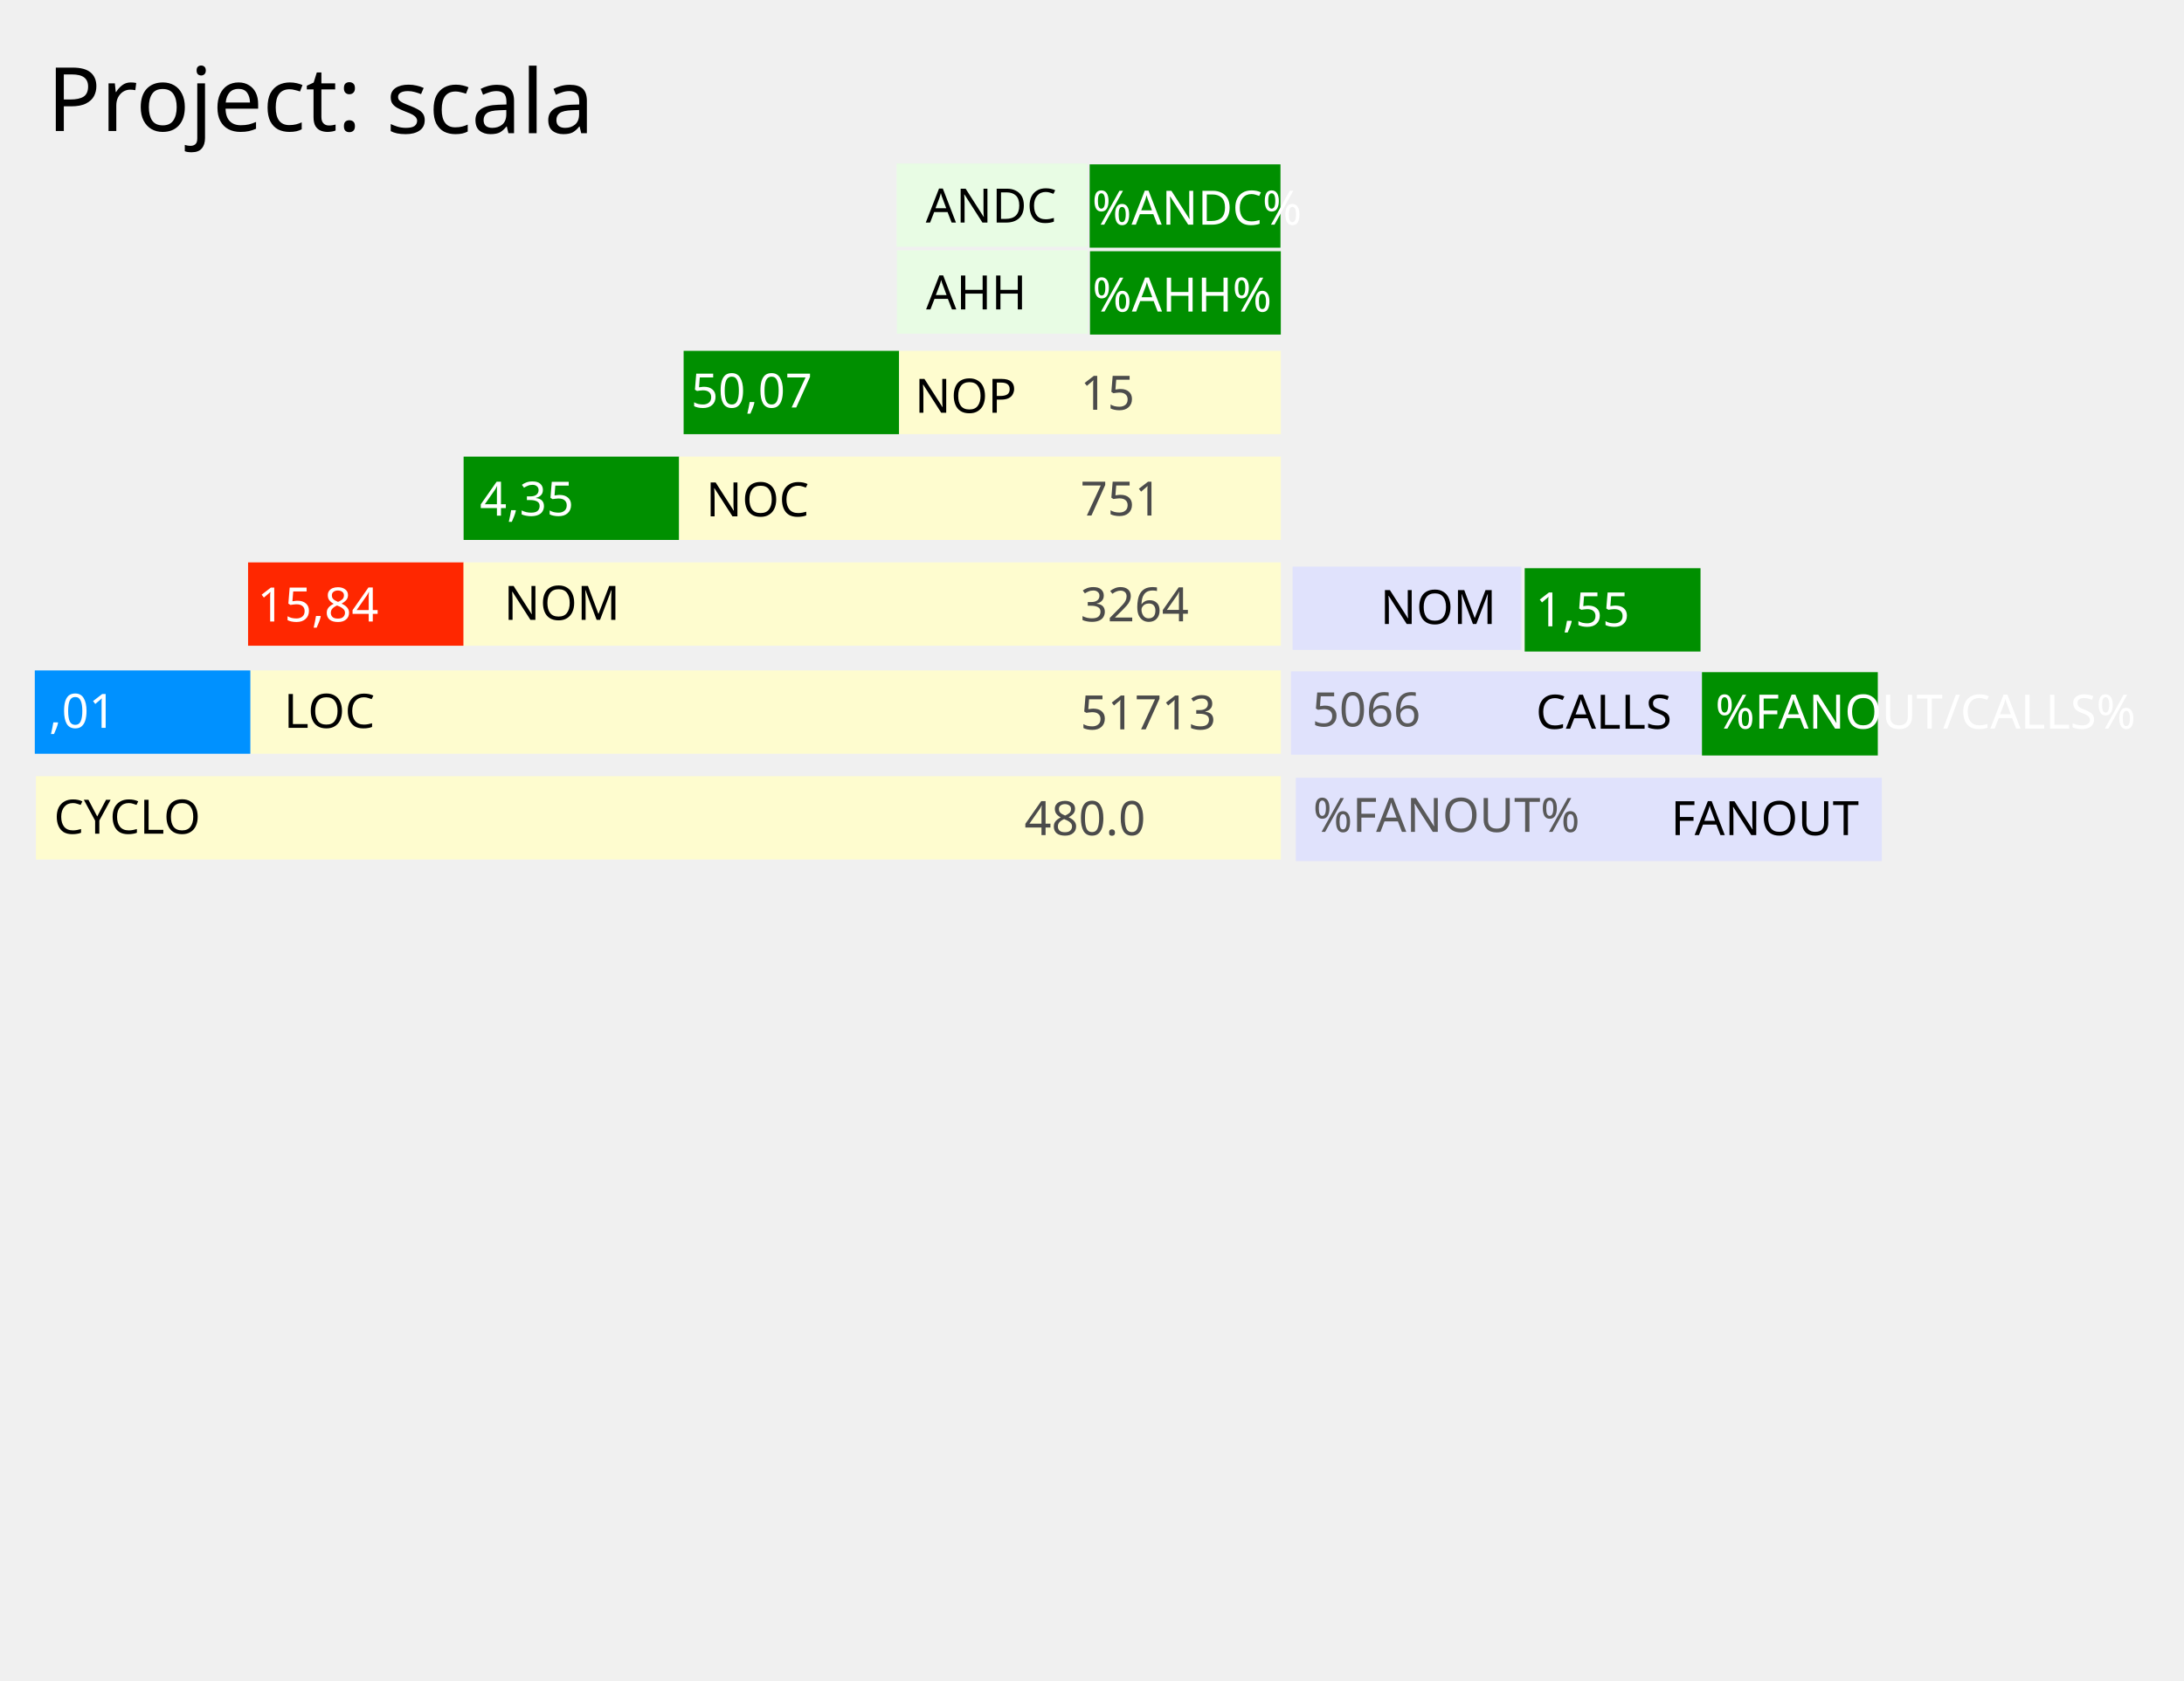
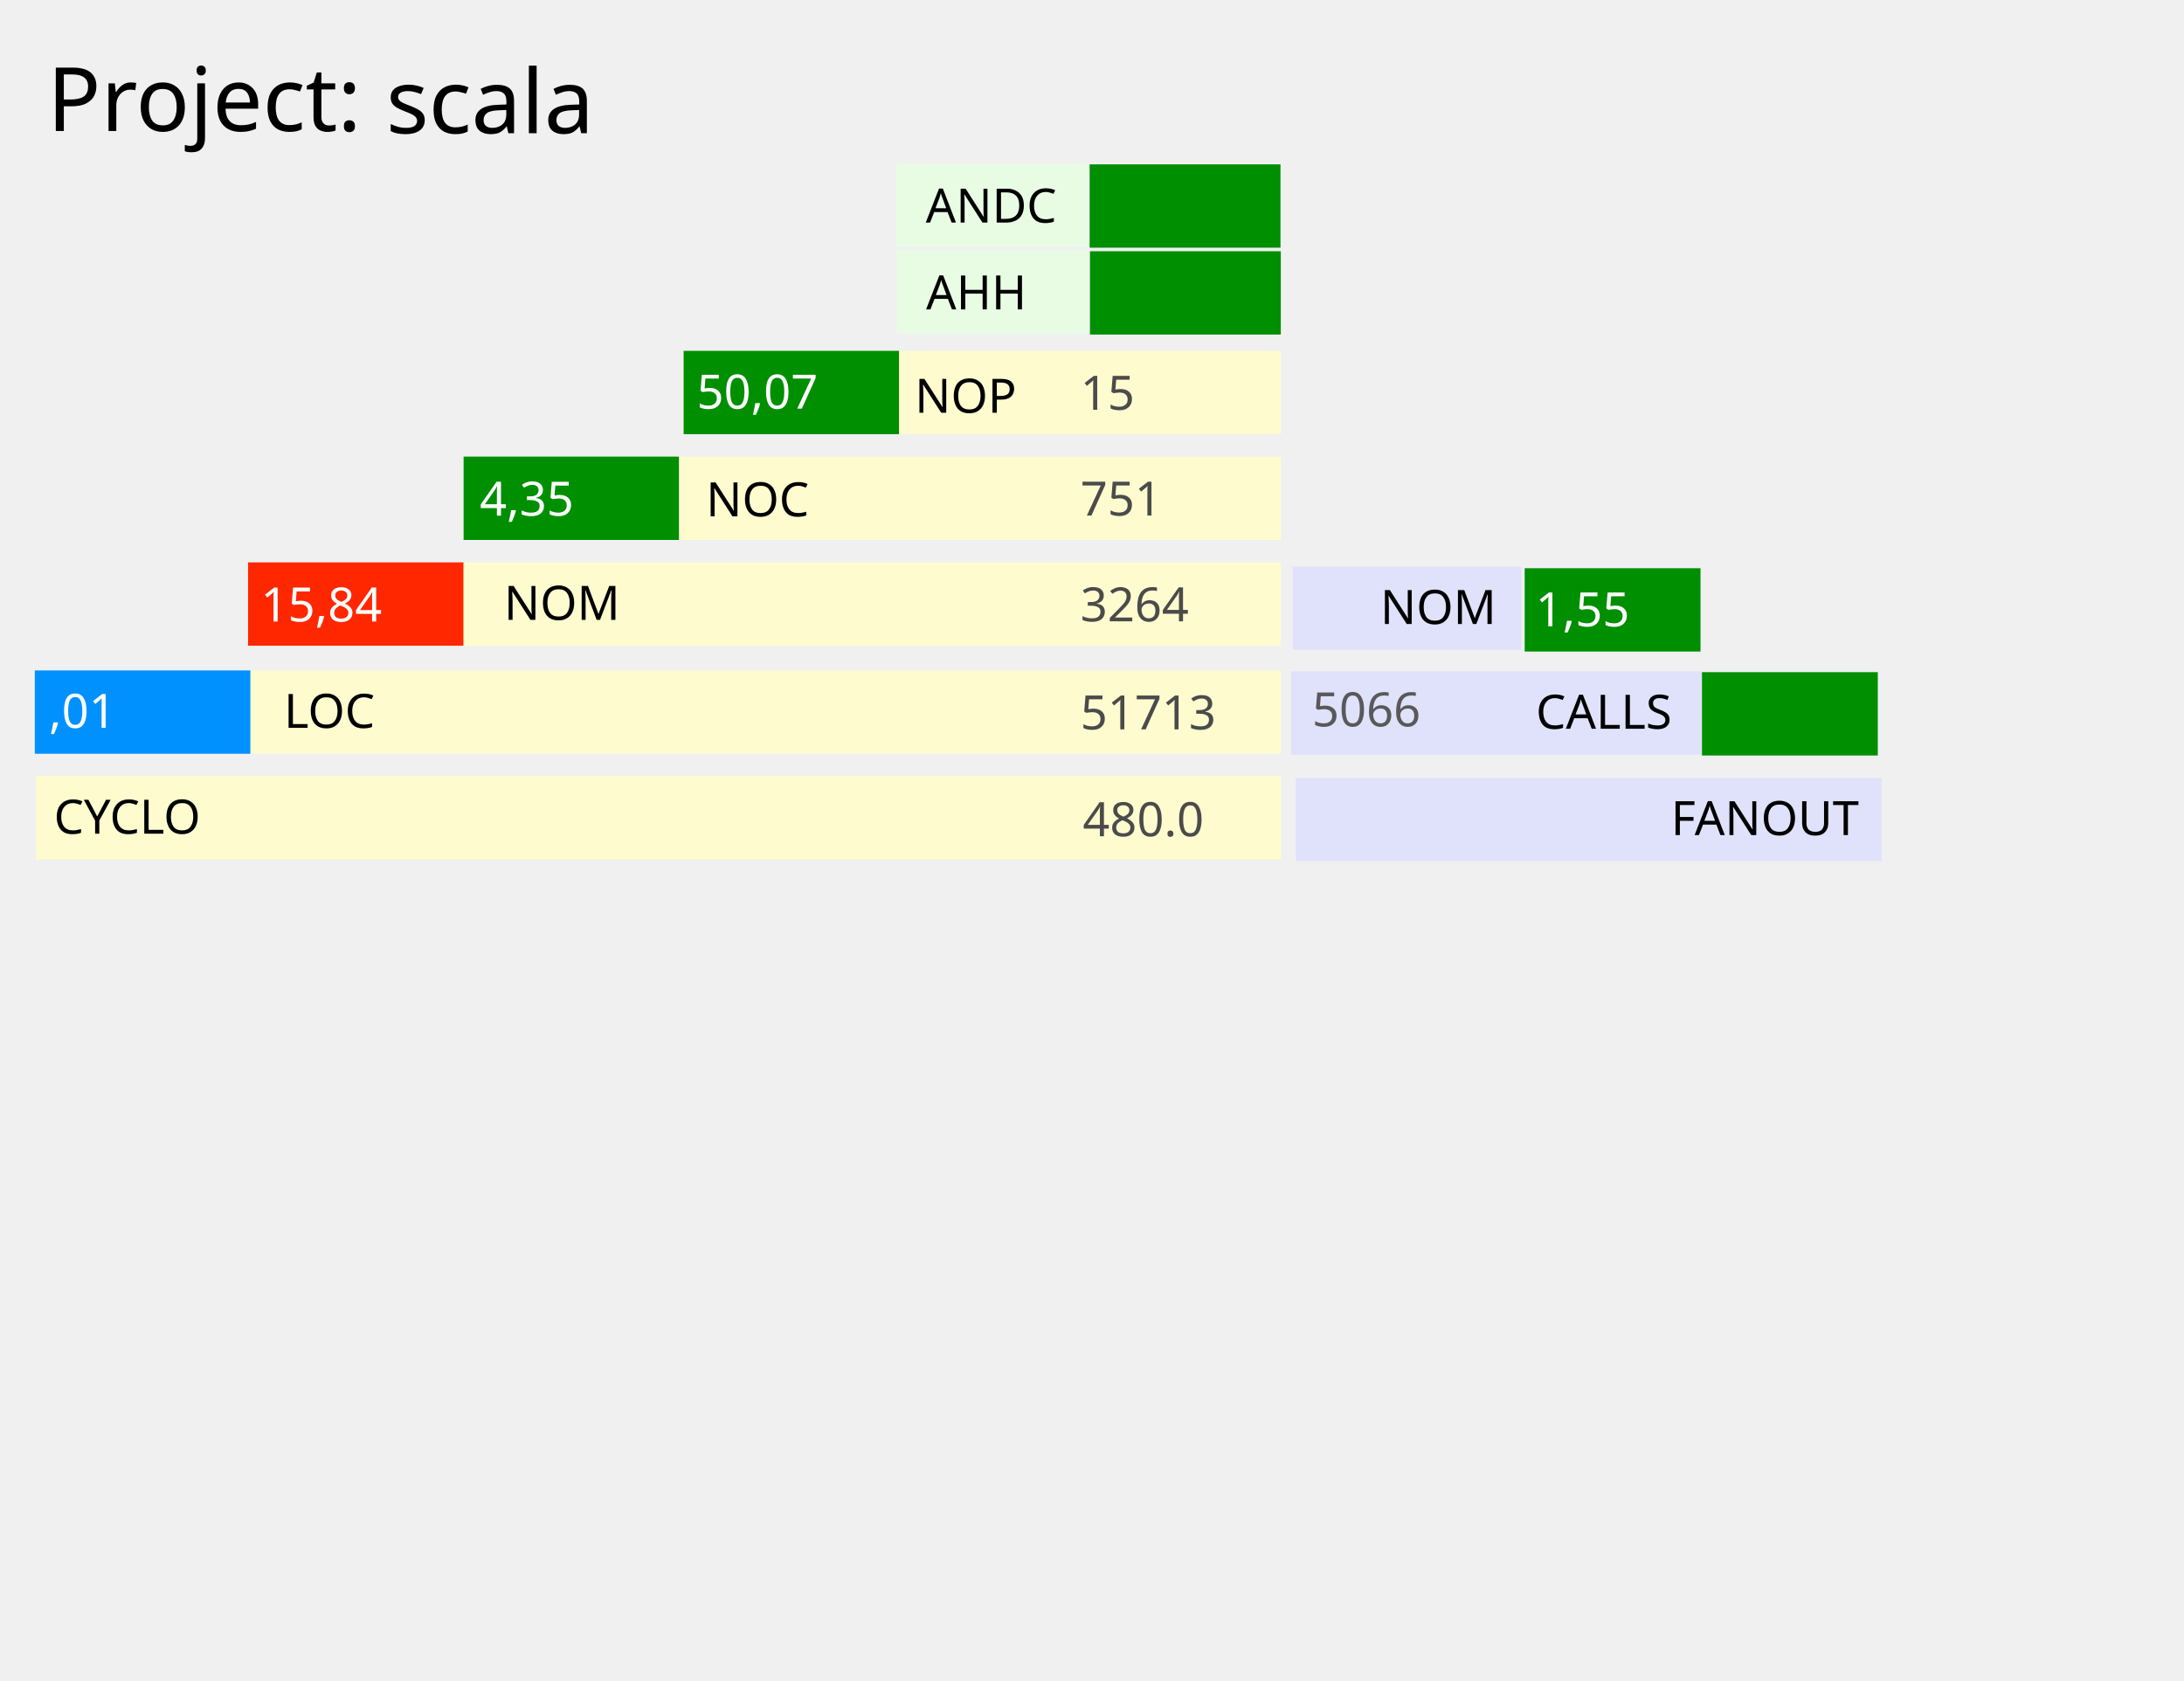
<svg xmlns="http://www.w3.org/2000/svg" xmlns:xlink="http://www.w3.org/1999/xlink" height="200mm" id="svg8" version="1.1" viewBox="0 0 260 200" width="260mm">
  <defs id="defs2">
    <linearGradient id="linearGradient840">
      <stop id="stop836" offset="0" style="stop-color:#000000;stop-opacity:1;" />
      <stop id="stop838" offset="1" style="stop-color:#000000;stop-opacity:0;" />
    </linearGradient>
    <linearGradient gradientUnits="userSpaceOnUse" id="linearGradient842" x1="33.221" x2="113.455" xlink:href="#linearGradient840" y1="-139.545" y2="-139.545" />
  </defs>
  <g id="layer1" transform="translate(0,-97)">
    <rect height="9.919" id="rect826" style="fill:#008f00;fill-opacity:1;stroke:none;stroke-width:0.14;stroke-miterlimit:4;stroke-dasharray:none;stroke-opacity:1" width="25.658" x="81.384" y="138.762" />
    <rect height="9.919" id="rect826-1" style="fill:#fefccf;fill-opacity:1;stroke:none;stroke-width:0.186;stroke-miterlimit:4;stroke-dasharray:none;stroke-opacity:1" width="45.436" x="107.041" y="138.762" />
    <text id="text1141" style="font-style:normal;font-weight:normal;font-size:10.583px;line-height:1.25;font-family:sans-serif;letter-spacing:0px;word-spacing:0px;fill:#000000;fill-opacity:1;stroke:none;stroke-width:0.265" x="108.912" xml:space="preserve" y="146.135">
      <tspan id="tspan1139" style="stroke-width:0.265" x="108.912" y="146.135">
        <tspan id="tspan1137" style="font-size:5.644px;fill:#000000;fill-opacity:1;stroke-width:0.265" x="108.912" y="146.135">NOP</tspan>
      </tspan>
    </text>
    <text id="text1115" style="font-style:normal;font-weight:normal;font-size:10.583px;line-height:1.25;font-family:sans-serif;letter-spacing:0px;word-spacing:0px;fill:#4b4b4b;fill-opacity:1;stroke:none;stroke-width:0.265" x="128.623" xml:space="preserve" y="145.776">
      <tspan id="tspan1113" style="fill:#4b4b4b;fill-opacity:1;stroke-width:0.265" x="128.623" y="145.776">
        <tspan id="tspan1111" style="font-size:5.644px;fill:#4b4b4b;fill-opacity:1;stroke-width:0.265" x="128.623" y="145.776">15</tspan>
      </tspan>
    </text>
    <rect height="9.919" id="rect826-2" style="fill:#008f00;fill-opacity:1;stroke:none;stroke-width:0.14;stroke-miterlimit:4;stroke-dasharray:none;stroke-opacity:1" width="25.658" x="55.191" y="151.353" />
    <rect height="9.919" id="rect826-1-8" style="fill:#fefccf;fill-opacity:1;stroke:none;stroke-width:0.234;stroke-miterlimit:4;stroke-dasharray:none;stroke-opacity:1" width="71.628" x="80.849" y="151.353" />
    <text id="text1129" style="font-style:normal;font-weight:normal;font-size:10.583px;line-height:1.25;font-family:sans-serif;letter-spacing:0px;word-spacing:0px;fill:#000000;fill-opacity:1;stroke:none;stroke-width:0.265" x="84.056" xml:space="preserve" y="158.459">
      <tspan id="tspan1127" style="stroke-width:0.265" x="84.056" y="158.459">
        <tspan id="tspan1123" style="font-size:5.644px;fill:#000000;fill-opacity:1;stroke-width:0.265" x="84.056" y="158.459">NOC</tspan>
        <tspan dx="0" id="tspan1125" style="font-size:5.644px;fill:#000000;fill-opacity:1;stroke-width:0.265" x="96.668" y="158.459" />
      </tspan>
    </text>
    <text id="text1135" style="font-style:normal;font-weight:normal;font-size:10.583px;line-height:1.25;font-family:sans-serif;letter-spacing:0px;word-spacing:0px;fill:#4b4b4b;fill-opacity:1;stroke:none;stroke-width:0.265" x="128.623" xml:space="preserve" y="158.367">
      <tspan id="tspan1133" style="fill:#4b4b4b;fill-opacity:1;stroke-width:0.265" x="128.623" y="158.367">
        <tspan id="tspan1131" style="font-size:5.644px;fill:#4b4b4b;fill-opacity:1;stroke-width:0.265" x="128.623" y="158.367">751</tspan>
      </tspan>
    </text>
-     <text id="text1177" style="font-style:normal;font-weight:normal;font-size:10.583px;line-height:1.25;font-family:sans-serif;letter-spacing:0px;word-spacing:0px;fill:#ffffff;fill-opacity:1;stroke:none;stroke-width:0.265" x="82.276" xml:space="preserve" y="145.508">
-       <tspan id="tspan1175" style="stroke-width:0.265" x="82.276" y="145.508">
-         <tspan id="tspan1173" style="font-size:5.644px;fill:#ffffff;fill-opacity:1;stroke-width:0.265" x="82.276" y="145.508">50,07</tspan>
+     <text id="text1177" style="font-style:normal;font-weight:normal;font-size:10.583px;line-height:1.25;font-family:sans-serif;letter-spacing:0px;word-spacing:0px;fill:#ffffff;fill-opacity:1;stroke:none;stroke-width:0.265" x="82.944" xml:space="preserve" y="145.642">
+       <tspan id="tspan1175" style="stroke-width:0.265" x="82.944" y="145.642">
+         <tspan id="tspan1173" style="font-size:5.644px;fill:#ffffff;fill-opacity:1;stroke-width:0.265" x="82.944" y="145.642">50,07</tspan>
      </tspan>
    </text>
    <text id="text1121" style="font-style:normal;font-weight:normal;font-size:10.583px;line-height:1.25;font-family:sans-serif;letter-spacing:0px;word-spacing:0px;fill:#ffffff;fill-opacity:1;stroke:none;stroke-width:0.265" x="57.11" xml:space="preserve" y="158.383">
      <tspan id="tspan1119" style="stroke-width:0.265" x="57.11" y="158.383">
        <tspan id="tspan1117" style="font-size:5.644px;fill:#ffffff;fill-opacity:1;stroke-width:0.265" x="57.11" y="158.383">4,35</tspan>
      </tspan>
    </text>
    <rect height="9.919" id="rect826-2-8" style="fill:#ff2700;fill-opacity:1;stroke:none;stroke-width:0.14;stroke-miterlimit:4;stroke-dasharray:none;stroke-opacity:1" width="25.658" x="29.533" y="163.944" />
    <rect height="9.919" id="rect826-1-8-9" style="fill:#fefccf;fill-opacity:1;stroke:none;stroke-width:0.272;stroke-miterlimit:4;stroke-dasharray:none;stroke-opacity:1" width="97.286" x="55.191" y="163.944" />
    <text id="text1159" style="font-style:normal;font-weight:normal;font-size:10.583px;line-height:1.25;font-family:sans-serif;letter-spacing:0px;word-spacing:0px;fill:#000000;fill-opacity:1;stroke:none;stroke-width:0.265" x="60.002" xml:space="preserve" y="170.783">
      <tspan id="tspan1157" style="stroke-width:0.265" x="60.002" y="170.783">
        <tspan id="tspan1155" style="font-size:5.644px;fill:#000000;fill-opacity:1;stroke-width:0.265" x="60.002" y="170.783">NOM</tspan>
      </tspan>
    </text>
    <text id="text1171" style="font-style:normal;font-weight:normal;font-size:10.583px;line-height:1.25;font-family:sans-serif;letter-spacing:0px;word-spacing:0px;fill:#4b4b4b;fill-opacity:1;stroke:none;stroke-width:0.265" x="128.623" xml:space="preserve" y="170.958">
      <tspan id="tspan1169" style="fill:#4b4b4b;fill-opacity:1;stroke-width:0.265" x="128.623" y="170.958">
        <tspan id="tspan1167" style="font-size:5.644px;fill:#4b4b4b;fill-opacity:1;stroke-width:0.265" x="128.623" y="170.958">3264</tspan>
      </tspan>
    </text>
-     <text id="text1153" style="font-style:normal;font-weight:normal;font-size:10.583px;line-height:1.25;font-family:sans-serif;letter-spacing:0px;word-spacing:0px;fill:#ffffff;fill-opacity:1;stroke:none;stroke-width:0.265" x="30.65" xml:space="preserve" y="170.974">
-       <tspan id="tspan1151" style="stroke-width:0.265" x="30.65" y="170.974">
-         <tspan id="tspan1149" style="font-size:5.644px;fill:#ffffff;fill-opacity:1;stroke-width:0.265" x="30.65" y="170.974">15,84</tspan>
+     <text id="text1153" style="font-style:normal;font-weight:normal;font-size:10.583px;line-height:1.25;font-family:sans-serif;letter-spacing:0px;word-spacing:0px;fill:#ffffff;fill-opacity:1;stroke:none;stroke-width:0.265" x="31.051" xml:space="preserve" y="170.974">
+       <tspan id="tspan1151" style="stroke-width:0.265" x="31.051" y="170.974">
+         <tspan id="tspan1149" style="font-size:5.644px;fill:#ffffff;fill-opacity:1;stroke-width:0.265" x="31.051" y="170.974">15,84</tspan>
      </tspan>
    </text>
    <rect height="9.919" id="rect826-1-8-9-3" style="fill:#fefccf;fill-opacity:1;stroke:none;stroke-width:0.306;stroke-miterlimit:4;stroke-dasharray:none;stroke-opacity:1" width="122.677" x="29.801" y="176.803" />
    <text id="text1147" style="font-style:normal;font-weight:normal;font-size:10.583px;line-height:1.25;font-family:sans-serif;letter-spacing:0px;word-spacing:0px;fill:#000000;fill-opacity:1;stroke:none;stroke-width:0.265" x="33.81" xml:space="preserve" y="183.642">
      <tspan id="tspan1145" style="stroke-width:0.265" x="33.81" y="183.642">
        <tspan id="tspan1143" style="font-size:5.644px;fill:#000000;fill-opacity:1;stroke-width:0.265" x="33.81" y="183.642">LOC</tspan>
      </tspan>
    </text>
    <text id="text1165" style="font-style:normal;font-weight:normal;font-size:10.583px;line-height:1.25;font-family:sans-serif;letter-spacing:0px;word-spacing:0px;fill:#4b4b4b;fill-opacity:1;stroke:none;stroke-width:0.265" x="128.623" xml:space="preserve" y="183.817">
      <tspan id="tspan1163" style="fill:#4b4b4b;fill-opacity:1;stroke-width:0.265" x="128.623" y="183.817">
        <tspan id="tspan1161" style="font-size:5.644px;fill:#4b4b4b;fill-opacity:1;stroke-width:0.265" x="128.623" y="183.817">51713</tspan>
      </tspan>
    </text>
    <text id="text1199" style="font-style:normal;font-weight:normal;font-size:10.583px;line-height:1.25;font-family:sans-serif;letter-spacing:0px;word-spacing:0px;fill:#000000;fill-opacity:1;stroke:none;stroke-width:0.265" x="5.613" xml:space="preserve" y="112.594">
      <tspan id="tspan1197" style="stroke-width:0.265" x="5.613" y="112.594">
        <tspan id="tspan1195" style="stroke-width:0.265" x="5.613" y="112.594">Project:</tspan>
      </tspan>
    </text>
    <text id="text1205" style="font-style:normal;font-weight:normal;font-size:10.583px;line-height:1.25;font-family:sans-serif;letter-spacing:0px;word-spacing:0px;fill:#000000;fill-opacity:1;stroke:none;stroke-width:0.265" x="45.97" xml:space="preserve" y="112.861">
      <tspan id="tspan1203" style="stroke-width:0.265" x="45.97" y="112.861">
        <tspan id="tspan1201" style="stroke-width:0.265" x="45.97" y="112.861">scala</tspan>
      </tspan>
    </text>
    <rect height="9.919" id="rect826-2-8-3" style="fill:#0091ff;fill-opacity:1;stroke:none;stroke-width:0.14;stroke-miterlimit:4;stroke-dasharray:none;stroke-opacity:1" width="25.658" x="4.143" y="176.803" />
    <text id="text1153-8" style="font-style:normal;font-weight:normal;font-size:5.644px;line-height:1.25;font-family:sans-serif;letter-spacing:0px;word-spacing:0px;fill:#ffffff;fill-opacity:1;stroke:none;stroke-width:0.265" x="5.834" xml:space="preserve" y="183.64">
      <tspan id="tspan1151-1" style="stroke-width:0.265" x="5.834" y="183.64">,01<tspan id="tspan1149-5" style="font-size:5.644px;fill:#ffffff;fill-opacity:1;stroke-width:0.265" x="5.834" y="183.64" />
      </tspan>
    </text>
    <rect height="9.919" id="rect826-1-8-9-3-9" style="fill:#fefccf;fill-opacity:1;stroke:none;stroke-width:0.336;stroke-miterlimit:4;stroke-dasharray:none;stroke-opacity:1" width="148.201" x="4.276" y="189.394" />
    <text id="text1147-3" style="font-style:normal;font-weight:normal;font-size:5.644px;line-height:1.25;font-family:sans-serif;letter-spacing:0px;word-spacing:0px;fill:#000000;fill-opacity:1;stroke:none;stroke-width:0.265" x="6.415" xml:space="preserve" y="196.233">
      <tspan id="tspan1145-6" style="stroke-width:0.265" x="6.415" y="196.233">CYCLO<tspan id="tspan1143-7" style="font-size:5.644px;fill:#000000;fill-opacity:1;stroke-width:0.265" x="6.415" y="196.233" />
      </tspan>
    </text>
-     <text id="text1165-5" style="font-style:normal;font-weight:normal;font-size:10.583px;line-height:1.25;font-family:sans-serif;letter-spacing:0px;word-spacing:0px;fill:#4b4b4b;fill-opacity:1;stroke:none;stroke-width:0.265" x="121.941" xml:space="preserve" y="196.408">
-       <tspan id="tspan1163-8" style="fill:#4b4b4b;fill-opacity:1;stroke-width:0.265" x="121.941" y="196.408">
-         <tspan id="tspan1161-8" style="font-size:5.644px;fill:#4b4b4b;fill-opacity:1;stroke-width:0.265" x="121.941" y="196.408">480.0</tspan>
+     <text id="text1165-5" style="font-style:normal;font-weight:normal;font-size:10.583px;line-height:1.25;font-family:sans-serif;letter-spacing:0px;word-spacing:0px;fill:#4b4b4b;fill-opacity:1;stroke:none;stroke-width:0.265" x="128.89" xml:space="preserve" y="196.541">
+       <tspan id="tspan1163-8" style="fill:#4b4b4b;fill-opacity:1;stroke-width:0.265" x="128.89" y="196.541">
+         <tspan id="tspan1161-8" style="font-size:5.644px;fill:#4b4b4b;fill-opacity:1;stroke-width:0.265" x="128.89" y="196.541">480.0</tspan>
      </tspan>
    </text>
    <rect height="9.919" id="rect826-1-7" style="fill:#008f00;fill-opacity:1;stroke:none;stroke-width:0.132;stroke-miterlimit:4;stroke-dasharray:none;stroke-opacity:1" width="22.718" x="129.759" y="126.905" />
    <rect height="9.919" id="rect826-1-7-6" style="fill:#e8fce4;fill-opacity:1;stroke:none;stroke-width:0.132;stroke-miterlimit:4;stroke-dasharray:none;stroke-opacity:1" width="22.718" x="106.774" y="126.801" />
    <text id="text4037" style="font-style:normal;font-weight:normal;font-size:5.644px;line-height:1.25;font-family:sans-serif;letter-spacing:0px;word-spacing:0px;fill:#000000;fill-opacity:1;stroke:none;stroke-width:0.265" x="110.249" xml:space="preserve" y="133.832">
      <tspan id="tspan4035" style="stroke-width:0.265" x="110.249" y="133.832">AHH</tspan>
    </text>
    <text id="text4037-7" style="font-style:normal;font-weight:normal;font-size:5.644px;line-height:1.25;font-family:sans-serif;letter-spacing:0px;word-spacing:0px;fill:#ffffff;fill-opacity:1;stroke:none;stroke-width:0.265" x="130.055" xml:space="preserve" y="134.085">
-       <tspan id="tspan4035-5" style="fill:#ffffff;fill-opacity:1;stroke-width:0.265" x="130.055" y="134.085">%AHH%</tspan>
+       <tspan id="tspan4035-5" style="fill:#ffffff;fill-opacity:1;stroke-width:0.265" x="130.055" y="134.085" />
    </text>
    <rect height="9.919" id="rect826-1-7-2" style="fill:#008f00;fill-opacity:1;stroke:none;stroke-width:0.132;stroke-miterlimit:4;stroke-dasharray:none;stroke-opacity:1" width="22.718" x="129.72" y="116.564" />
    <rect height="9.919" id="rect826-1-7-6-3" style="fill:#e8fce4;fill-opacity:1;stroke:none;stroke-width:0.132;stroke-miterlimit:4;stroke-dasharray:none;stroke-opacity:1" width="22.718" x="106.735" y="116.459" />
    <text id="text4037-2" style="font-style:normal;font-weight:normal;font-size:5.644px;line-height:1.25;font-family:sans-serif;letter-spacing:0px;word-spacing:0px;fill:#000000;fill-opacity:1;stroke:none;stroke-width:0.265" x="110.21" xml:space="preserve" y="123.49">
      <tspan id="tspan4035-0" style="stroke-width:0.265" x="110.21" y="123.49">ANDC</tspan>
    </text>
    <text id="text4037-7-3" style="font-style:normal;font-weight:normal;font-size:5.644px;line-height:1.25;font-family:sans-serif;letter-spacing:0px;word-spacing:0px;fill:#ffffff;fill-opacity:1;stroke:none;stroke-width:0.265" x="130.016" xml:space="preserve" y="123.743">
-       <tspan id="tspan4035-5-6" style="fill:#ffffff;fill-opacity:1;stroke-width:0.265" x="130.016" y="123.743">%ANDC%</tspan>
+       <tspan id="tspan4035-5-6" style="fill:#ffffff;fill-opacity:1;stroke-width:0.265" x="130.016" y="123.743" />
    </text>
    <rect height="9.919" id="rect826-1-8-9-3-8" style="fill:#e0e2fc;fill-opacity:1;stroke:none;stroke-width:0.193;stroke-miterlimit:4;stroke-dasharray:none;stroke-opacity:1" width="48.895" x="153.695" y="176.92" />
    <rect height="9.919" id="rect826-1-8-9-3-8-5" style="fill:#e0e2fc;fill-opacity:1;stroke:none;stroke-width:0.144;stroke-miterlimit:4;stroke-dasharray:none;stroke-opacity:1" width="27.238" x="153.884" y="164.447" />
    <rect height="9.919" id="rect826-1-8-9-3-8-5-0" style="fill:#e0e2fc;fill-opacity:1;stroke:none;stroke-width:0.231;stroke-miterlimit:4;stroke-dasharray:none;stroke-opacity:1" width="69.76" x="154.262" y="189.582" />
    <text id="text1159-9" style="font-style:normal;font-weight:normal;font-size:10.583px;line-height:1.25;font-family:sans-serif;letter-spacing:0px;word-spacing:0px;fill:#000000;fill-opacity:1;stroke:none;stroke-width:0.265" x="164.325" xml:space="preserve" y="171.272">
      <tspan id="tspan1157-2" style="stroke-width:0.265" x="164.325" y="171.272">
        <tspan id="tspan1155-5" style="font-size:5.644px;fill:#000000;fill-opacity:1;stroke-width:0.265" x="164.325" y="171.272">NOM</tspan>
      </tspan>
    </text>
    <text id="text1159-9-1" style="font-style:normal;font-weight:normal;font-size:10.583px;line-height:1.25;font-family:sans-serif;letter-spacing:0px;word-spacing:0px;fill:#000000;fill-opacity:1;stroke:none;stroke-width:0.265" x="182.845" xml:space="preserve" y="183.745">
      <tspan id="tspan1157-2-7" style="font-size:5.644px;stroke-width:0.265" x="182.845" y="183.745">CALLS</tspan>
    </text>
    <text id="text1159-9-1-7" style="font-style:normal;font-weight:normal;font-size:10.583px;line-height:1.25;font-family:sans-serif;letter-spacing:0px;word-spacing:0px;fill:#000000;fill-opacity:1;stroke:none;stroke-width:0.265" x="198.92" xml:space="preserve" y="196.407">
      <tspan id="tspan1157-2-7-8" style="font-size:5.644px;stroke-width:0.265" x="198.92" y="196.407">FANOUT</tspan>
    </text>
    <rect height="9.919" id="rect826-24" style="fill:#008f00;fill-opacity:1;stroke:none;stroke-width:0.126;stroke-miterlimit:4;stroke-dasharray:none;stroke-opacity:1" width="20.933" x="181.51" y="164.636" />
    <rect height="9.919" id="rect826-24-4" style="fill:#008f00;fill-opacity:1;stroke:none;stroke-width:0.126;stroke-miterlimit:4;stroke-dasharray:none;stroke-opacity:1" width="20.933" x="202.615" y="177.009" />
    <text id="text1159-9-1-9" style="font-style:normal;font-weight:normal;font-size:10.583px;line-height:1.25;font-family:sans-serif;letter-spacing:0px;word-spacing:0px;fill:#000000;fill-opacity:1;stroke:none;stroke-width:0.265" x="156.202" xml:space="preserve" y="183.461">
      <tspan id="tspan1157-2-7-7" style="font-size:5.644px;fill:#595959;fill-opacity:1;stroke-width:0.265" x="156.202" y="183.461">5066</tspan>
    </text>
    <text id="text1159-9-1-9-3" style="font-style:normal;font-weight:normal;font-size:10.583px;line-height:1.25;font-family:sans-serif;letter-spacing:0px;word-spacing:0px;fill:#000000;fill-opacity:1;stroke:none;stroke-width:0.265" x="156.316" xml:space="preserve" y="196.022">
-       <tspan id="tspan1157-2-7-7-3" style="font-size:5.644px;fill:#595959;fill-opacity:1;stroke-width:0.265" x="156.316" y="196.022">%FANOUT%</tspan>
+       <tspan id="tspan1157-2-7-7-3" style="font-size:5.644px;fill:#595959;fill-opacity:1;stroke-width:0.265" x="156.316" y="196.022" />
    </text>
    <text id="text4037-7-3-7" style="font-style:normal;font-weight:normal;font-size:5.644px;line-height:1.25;font-family:sans-serif;letter-spacing:0px;word-spacing:0px;fill:#ffffff;fill-opacity:1;stroke:none;stroke-width:0.265" x="204.206" xml:space="preserve" y="183.728">
-       <tspan id="tspan4035-5-6-8" style="fill:#ffffff;fill-opacity:1;stroke-width:0.265" x="204.206" y="183.728">%FANOUT/CALLS%</tspan>
+       <tspan id="tspan4035-5-6-8" style="fill:#ffffff;fill-opacity:1;stroke-width:0.265" x="204.206" y="183.728" />
    </text>
    <text id="text4037-7-3-7-2" style="font-style:normal;font-weight:normal;font-size:5.644px;line-height:1.25;font-family:sans-serif;letter-spacing:0px;word-spacing:0px;fill:#ffffff;fill-opacity:1;stroke:none;stroke-width:0.265" x="182.806" xml:space="preserve" y="171.557">
      <tspan id="tspan4035-5-6-8-8" style="fill:#ffffff;fill-opacity:1;stroke-width:0.265" x="182.806" y="171.557">1,55</tspan>
    </text>
  </g>
</svg>
